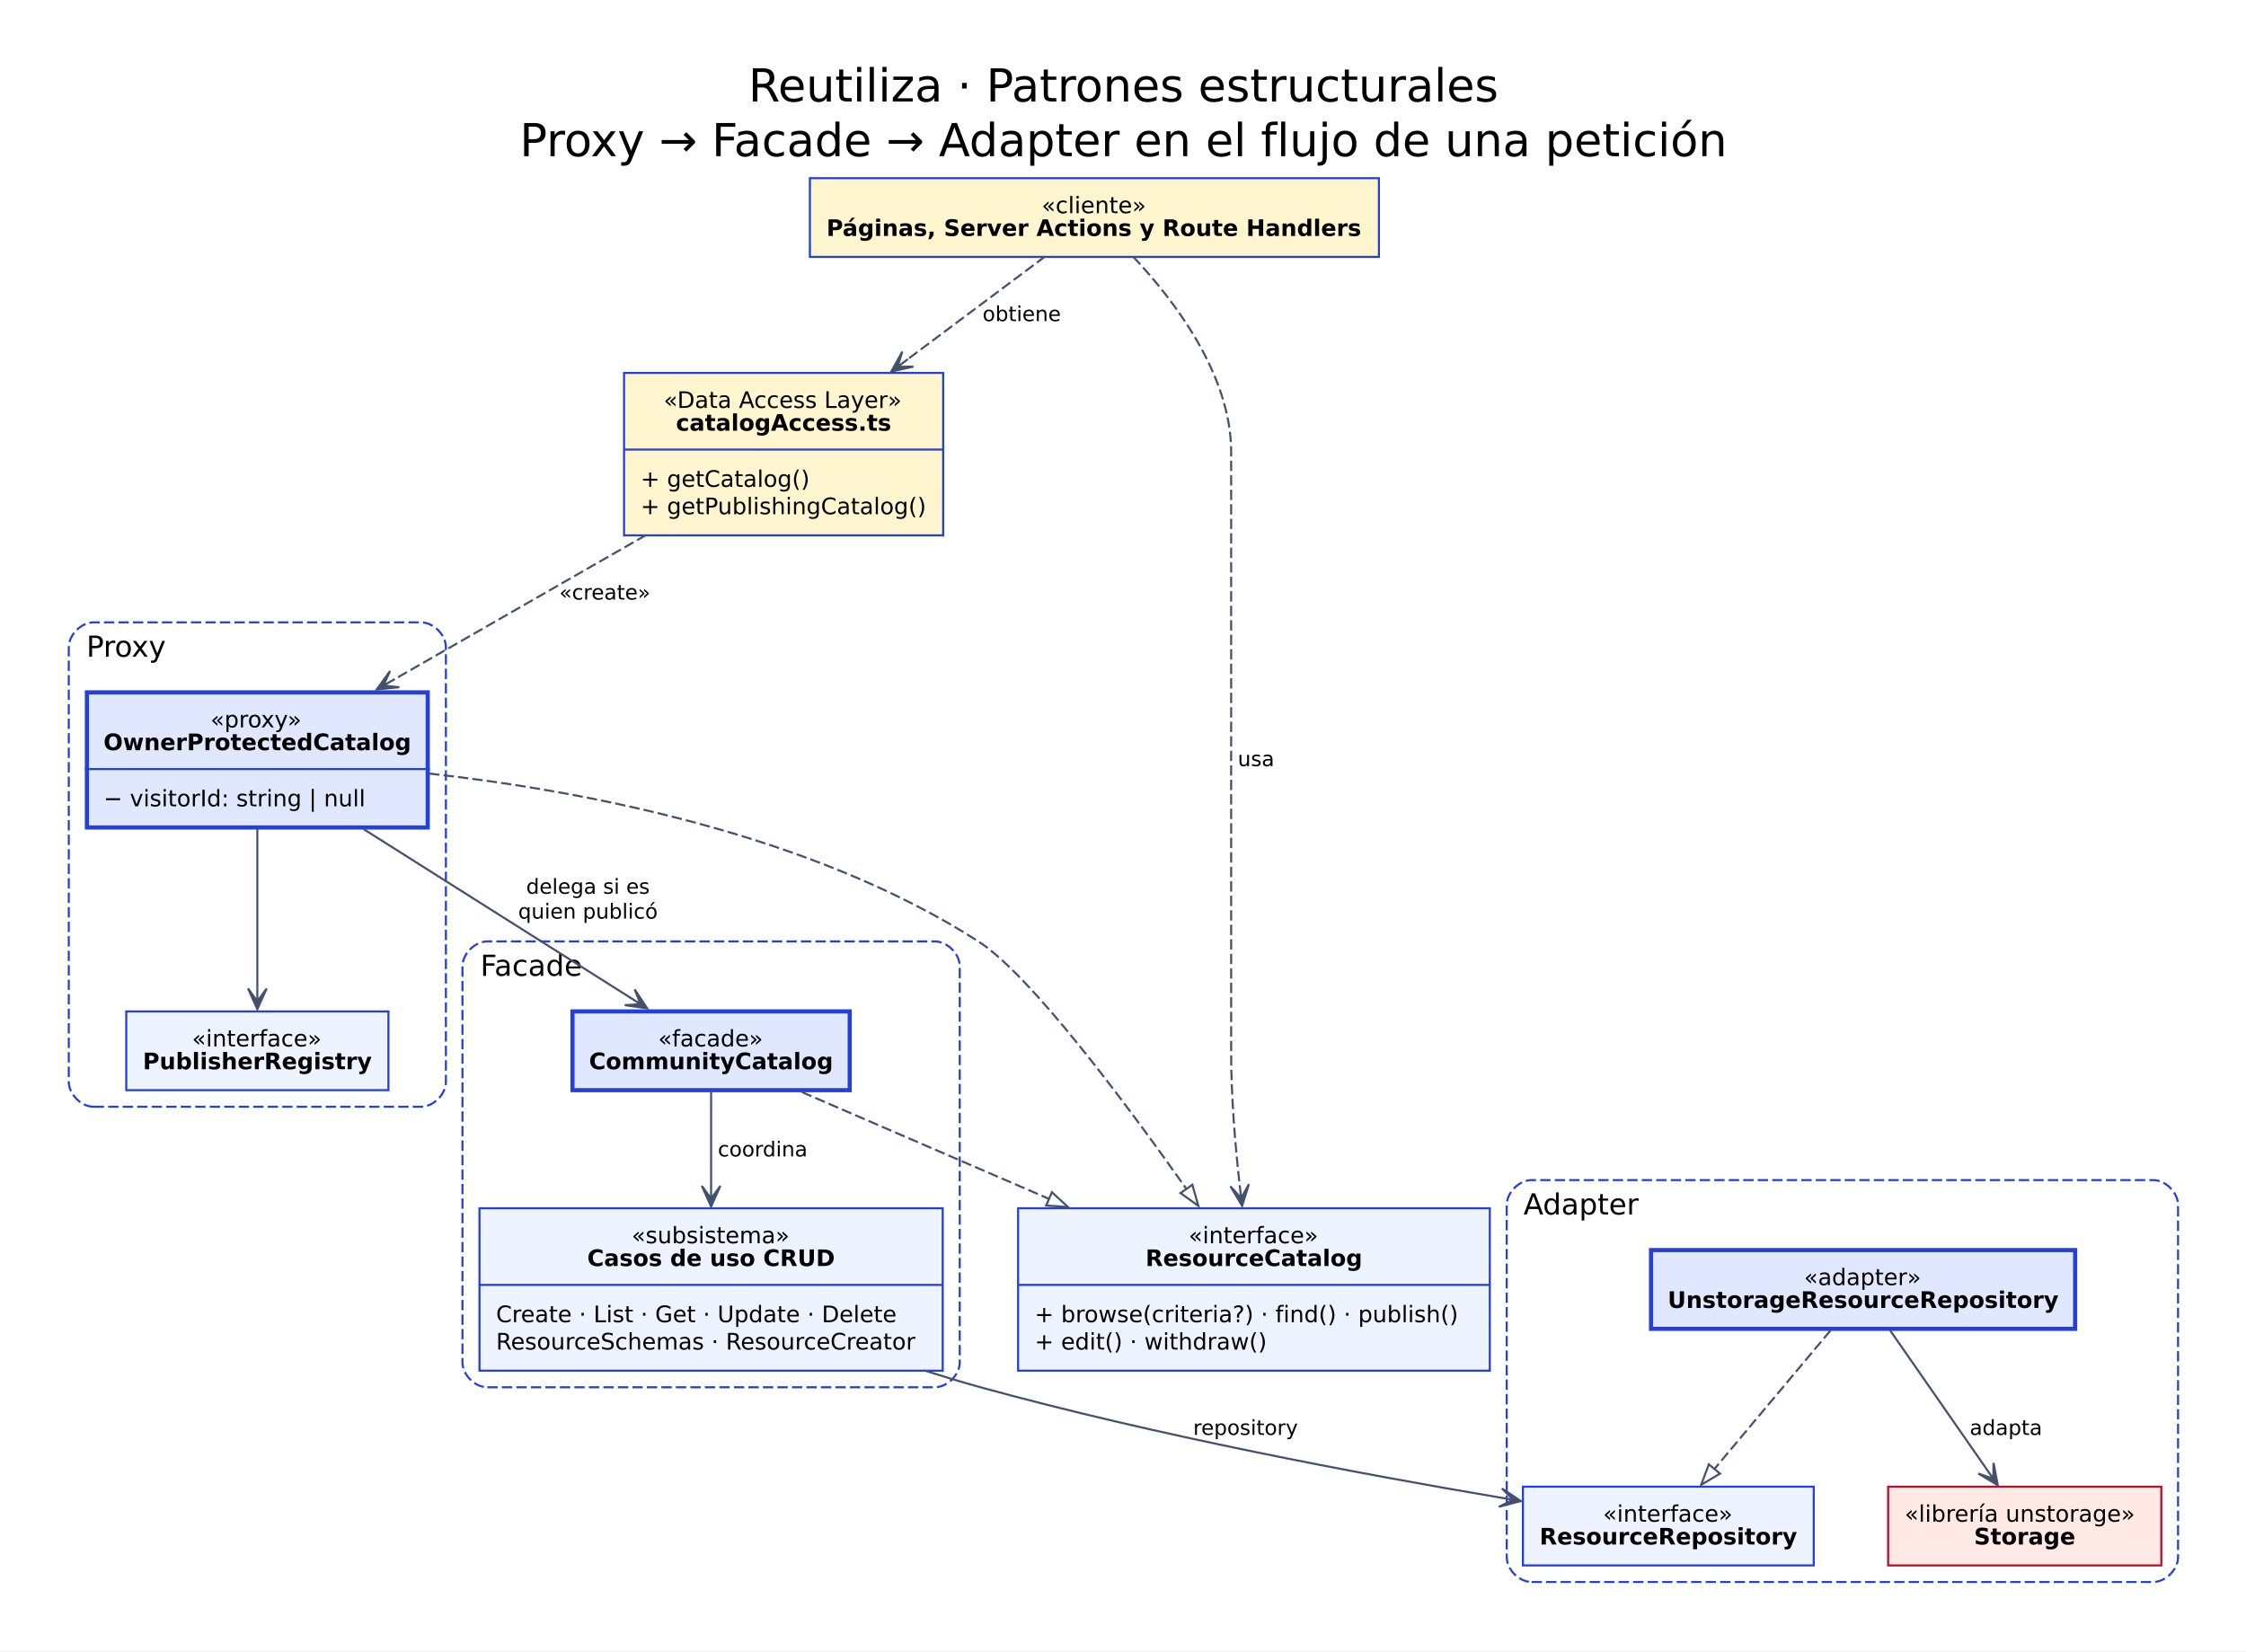
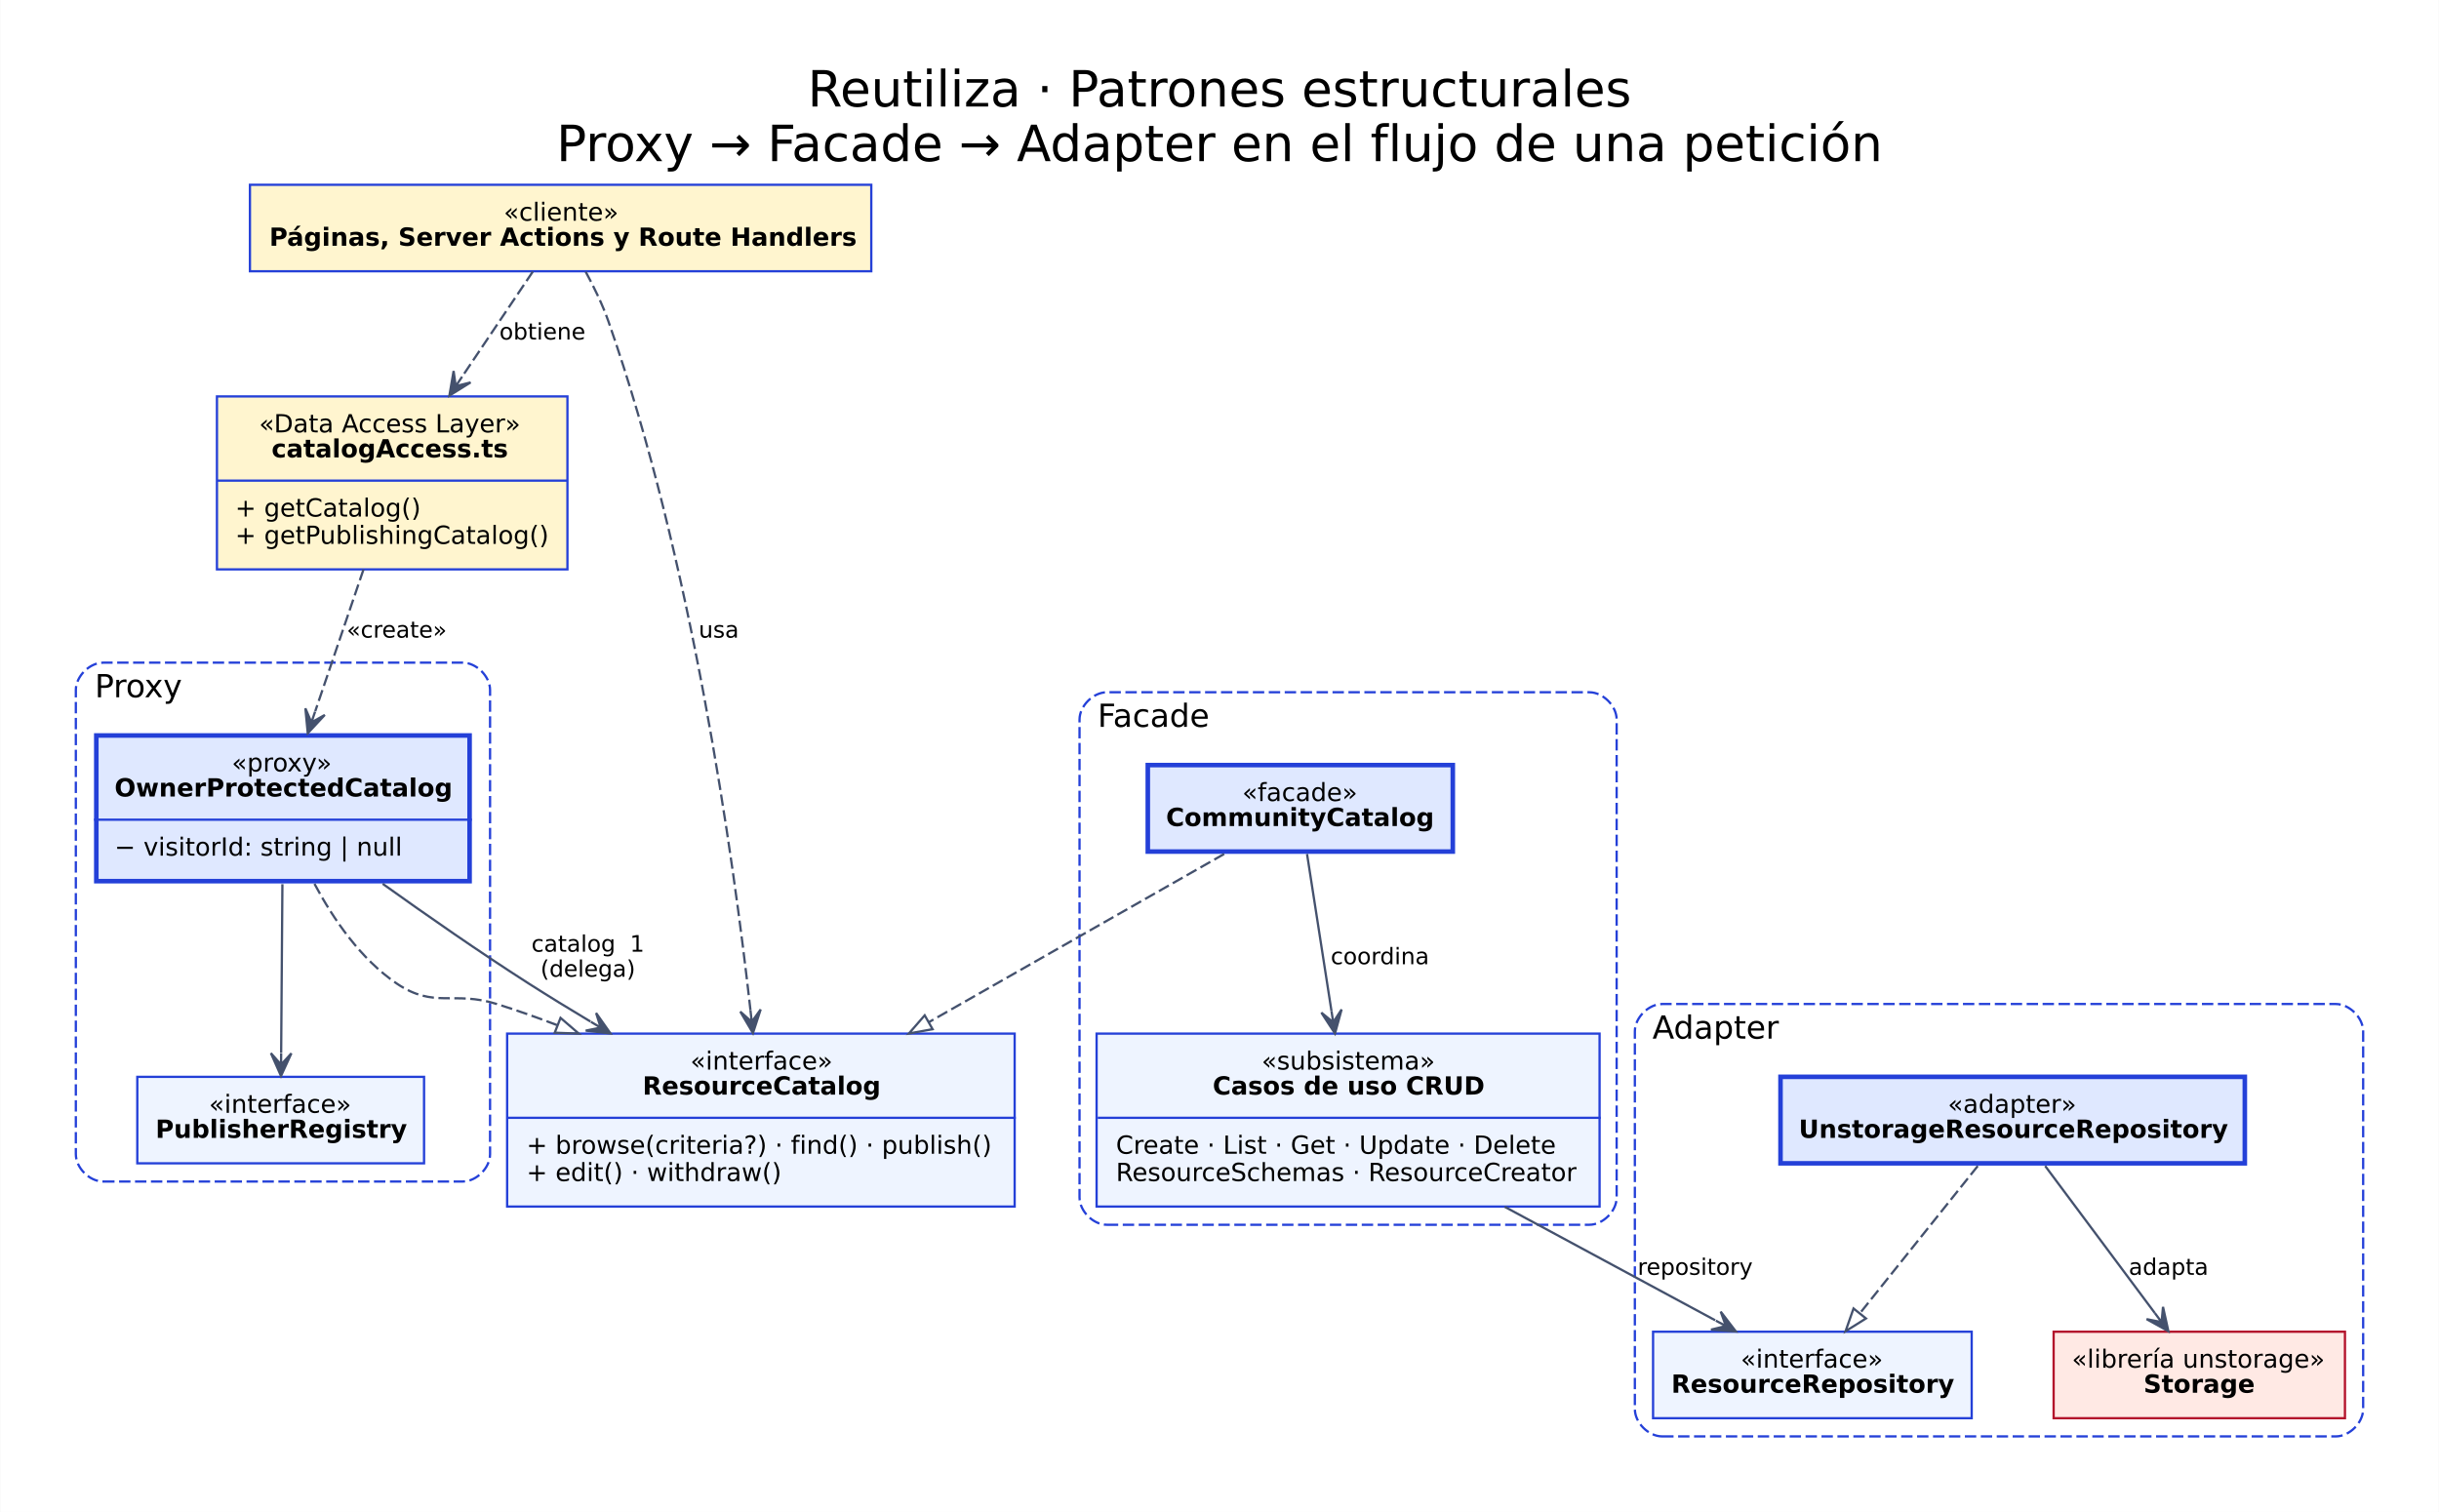
- <svg xmlns="http://www.w3.org/2000/svg" width="1084pt" height="797pt" viewBox="0.00 0.00 1084.00 797.00">
-   <g id="graph0" class="graph" transform="scale(1 1) rotate(0) translate(25.2 771.6)">
-     <polygon fill="white" stroke="none" points="-25.2,25.2 -25.2,-771.6 1059.2,-771.6 1059.2,25.2 -25.2,25.2" />
-     <text xml:space="preserve" text-anchor="middle" x="517" y="-722.6" font-family="DejaVu Sans" font-size="22.00">Reutiliza · Patrones estructurales</text>
-     <text xml:space="preserve" text-anchor="middle" x="517" y="-696.2" font-family="DejaVu Sans" font-size="22.00">Proxy → Facade → Adapter en el flujo de una petición</text>
+ <svg xmlns="http://www.w3.org/2000/svg" width="1071pt" height="664pt" viewBox="0.00 0.00 1071.40 664.40">
+   <g id="graph0" class="graph" transform="scale(1 1) rotate(0) translate(25.2 639.2)">
+     <polygon fill="white" stroke="transparent" points="-25.2,25.2 -25.2,-639.2 1046.2,-639.2 1046.2,25.2 -25.2,25.2" />
+     <text text-anchor="middle" x="510.5" y="-592.4" font-family="DejaVu Sans" font-size="22.00">Reutiliza · Patrones estructurales</text>
+     <text text-anchor="middle" x="510.5" y="-568.4" font-family="DejaVu Sans" font-size="22.00">Proxy → Facade → Adapter en el flujo de una petición</text>
    <g id="clust1" class="cluster">
-       <path fill="white" stroke="#2440d8" stroke-dasharray="5,2" d="M20,-237.4C20,-237.4 178,-237.4 178,-237.4 184,-237.4 190,-243.4 190,-249.4 190,-249.4 190,-459.2 190,-459.2 190,-465.2 184,-471.2 178,-471.2 178,-471.2 20,-471.2 20,-471.2 14,-471.2 8,-465.2 8,-459.2 8,-459.2 8,-249.4 8,-249.4 8,-243.4 14,-237.4 20,-237.4" />
-       <text xml:space="preserve" text-anchor="middle" x="35.67" y="-454.6" font-family="DejaVu Sans" font-size="14.00">Proxy</text>
+       <path fill="white" stroke="#2440d8" stroke-dasharray="5,2" d="M20,-120C20,-120 178,-120 178,-120 184,-120 190,-126 190,-132 190,-132 190,-336 190,-336 190,-342 184,-348 178,-348 178,-348 20,-348 20,-348 14,-348 8,-342 8,-336 8,-336 8,-132 8,-132 8,-126 14,-120 20,-120" />
+       <text text-anchor="middle" x="35.5" y="-332.8" font-family="DejaVu Sans" font-size="14.00">Proxy</text>
    </g>
    <g id="clust2" class="cluster">
-       <path fill="white" stroke="#2440d8" stroke-dasharray="5,2" d="M210,-102C210,-102 426,-102 426,-102 432,-102 438,-108 438,-114 438,-114 438,-305.2 438,-305.2 438,-311.2 432,-317.2 426,-317.2 426,-317.2 210,-317.2 210,-317.2 204,-317.2 198,-311.2 198,-305.2 198,-305.2 198,-114 198,-114 198,-108 204,-102 210,-102" />
-       <text xml:space="preserve" text-anchor="middle" x="231.2" y="-300.6" font-family="DejaVu Sans" font-size="14.00">Facade</text>
+       <path fill="white" stroke="#2440d8" stroke-dasharray="5,2" d="M461,-101C461,-101 673,-101 673,-101 679,-101 685,-107 685,-113 685,-113 685,-323 685,-323 685,-329 679,-335 673,-335 673,-335 461,-335 461,-335 455,-335 449,-329 449,-323 449,-323 449,-113 449,-113 449,-107 455,-101 461,-101" />
+       <text text-anchor="middle" x="481.5" y="-319.8" font-family="DejaVu Sans" font-size="14.00">Facade</text>
    </g>
    <g id="clust3" class="cluster">
-       <path fill="white" stroke="#2440d8" stroke-dasharray="5,2" d="M714,-8C714,-8 1014,-8 1014,-8 1020,-8 1026,-14 1026,-20 1026,-20 1026,-190 1026,-190 1026,-196 1020,-202 1014,-202 1014,-202 714,-202 714,-202 708,-202 702,-196 702,-190 702,-190 702,-20 702,-20 702,-14 708,-8 714,-8" />
-       <text xml:space="preserve" text-anchor="middle" x="737.89" y="-185.4" font-family="DejaVu Sans" font-size="14.00">Adapter</text>
+       <path fill="white" stroke="#2440d8" stroke-dasharray="5,2" d="M705,-8C705,-8 1001,-8 1001,-8 1007,-8 1013,-14 1013,-20 1013,-20 1013,-186 1013,-186 1013,-192 1007,-198 1001,-198 1001,-198 705,-198 705,-198 699,-198 693,-192 693,-186 693,-186 693,-20 693,-20 693,-14 699,-8 705,-8" />
+       <text text-anchor="middle" x="728.5" y="-182.8" font-family="DejaVu Sans" font-size="14.00">Adapter</text>
    </g>
    <g id="node1" class="node">
-       <polygon fill="#fff5cf" stroke="none" points="365.68,-647.6 365.68,-685.6 640.32,-685.6 640.32,-647.6 365.68,-647.6" />
-       <polygon fill="none" stroke="#2440d8" points="365.68,-647.6 365.68,-685.6 640.32,-685.6 640.32,-647.6 365.68,-647.6" />
-       <text xml:space="preserve" text-anchor="start" x="477.52" y="-668.7" font-family="DejaVu Sans" font-size="11.00">«cliente»</text>
-       <text xml:space="preserve" text-anchor="start" x="373.68" y="-657.7" font-family="DejaVu Sans" font-weight="bold" font-size="11.00">Páginas, Server Actions y Route Handlers</text>
+       <polygon fill="#fff5cf" stroke="transparent" points="84.5,-520 84.5,-558 357.5,-558 357.5,-520 84.5,-520" />
+       <text text-anchor="start" x="196" y="-542.2" font-family="DejaVu Sans" font-size="11.00">«cliente»</text>
+       <text text-anchor="start" x="93" y="-531.2" font-family="DejaVu Sans" font-weight="bold" font-size="11.00">Páginas, Server Actions y Route Handlers</text>
+       <polygon fill="none" stroke="#2440d8" points="84.5,-520 84.5,-558 357.5,-558 357.5,-520 84.5,-520" />
    </g>
    <g id="node2" class="node">
-       <polygon fill="#fff5cf" stroke="none" points="275.99,-513.2 275.99,-591.6 430.01,-591.6 430.01,-513.2 275.99,-513.2" />
-       <polygon fill="#2440d8" stroke="#2440d8" points="275.99,-554.6 275.99,-554.6 430.01,-554.6 430.01,-554.6 275.99,-554.6" />
-       <polygon fill="none" stroke="#2440d8" points="275.99,-513.2 275.99,-591.6 430.01,-591.6 430.01,-513.2 275.99,-513.2" />
-       <text xml:space="preserve" text-anchor="start" x="295.12" y="-574.7" font-family="DejaVu Sans" font-size="11.00">«Data Access Layer»</text>
-       <text xml:space="preserve" text-anchor="start" x="301.04" y="-563.7" font-family="DejaVu Sans" font-weight="bold" font-size="11.00">catalogAccess.ts</text>
-       <text xml:space="preserve" text-anchor="start" x="283.99" y="-536.6" font-family="DejaVu Sans" font-size="11.00">+ getCatalog()</text>
-       <text xml:space="preserve" text-anchor="start" x="283.99" y="-523.4" font-family="DejaVu Sans" font-size="11.00">+ getPublishingCatalog()</text>
+       <polygon fill="#fff5cf" stroke="transparent" points="70,-389 70,-465 224,-465 224,-389 70,-389" />
+       <text text-anchor="start" x="88.5" y="-449.2" font-family="DejaVu Sans" font-size="11.00">«Data Access Layer»</text>
+       <text text-anchor="start" x="94" y="-438.2" font-family="DejaVu Sans" font-weight="bold" font-size="11.00">catalogAccess.ts</text>
+       <text text-anchor="start" x="78" y="-412.2" font-family="DejaVu Sans" font-size="11.00">+ getCatalog()</text>
+       <text text-anchor="start" x="78" y="-400.2" font-family="DejaVu Sans" font-size="11.00">+ getPublishingCatalog()</text>
+       <polygon fill="#2440d8" stroke="#2440d8" points="70,-428 70,-428 224,-428 224,-428 70,-428" />
+       <polygon fill="none" stroke="#2440d8" points="70,-389 70,-465 224,-465 224,-389 70,-389" />
    </g>
    <g id="edge1" class="edge">
-       <path fill="none" stroke="#44516d" stroke-dasharray="5,2" d="M479.23,-647.82C461.36,-634.45 436.05,-615.52 412.78,-598.12" />
-       <polygon fill="#44516d" stroke="#44516d" points="404.96,-592.26 415.66,-594.65 407.99,-594.53 412.97,-598.25 412.97,-598.25 412.97,-598.25 407.99,-594.53 410.27,-601.86 404.96,-592.26" />
-       <text xml:space="preserve" text-anchor="middle" x="466.34" y="-616.6" font-family="DejaVu Sans" font-size="10.00"> obtiene</text>
+       <path fill="none" stroke="#44516d" stroke-dasharray="5,2" d="M208.78,-519.84C200.32,-507.26 188.66,-489.93 177.75,-473.71" />
+       <polygon fill="#44516d" stroke="#44516d" points="172.13,-465.36 181.45,-471.15 174.92,-469.51 177.72,-473.66 177.72,-473.66 177.72,-473.66 174.92,-469.51 173.98,-476.17 172.13,-465.36 172.13,-465.36" />
+       <text text-anchor="middle" x="213" y="-490" font-family="DejaVu Sans" font-size="10.00"> obtiene</text>
    </g>
    <g id="node3" class="node">
-       <polygon fill="#eef4ff" stroke="none" points="466.17,-110 466.17,-188.4 693.83,-188.4 693.83,-110 466.17,-110" />
-       <polygon fill="#2440d8" stroke="#2440d8" points="466.17,-151.4 466.17,-151.4 693.83,-151.4 693.83,-151.4 466.17,-151.4" />
-       <polygon fill="none" stroke="#2440d8" points="466.17,-110 466.17,-188.4 693.83,-188.4 693.83,-110 466.17,-110" />
-       <text xml:space="preserve" text-anchor="start" x="548.48" y="-171.5" font-family="DejaVu Sans" font-size="11.00">«interface»</text>
-       <text xml:space="preserve" text-anchor="start" x="527.67" y="-160.5" font-family="DejaVu Sans" font-weight="bold" font-size="11.00">ResourceCatalog</text>
-       <text xml:space="preserve" text-anchor="start" x="474.17" y="-133.4" font-family="DejaVu Sans" font-size="11.00">+ browse(criteria?) · find() · publish()</text>
-       <text xml:space="preserve" text-anchor="start" x="474.17" y="-120.2" font-family="DejaVu Sans" font-size="11.00">+ edit() · withdraw()</text>
+       <polygon fill="#eef4ff" stroke="transparent" points="197.5,-109 197.5,-185 420.5,-185 420.5,-109 197.5,-109" />
+       <text text-anchor="start" x="278" y="-169.2" font-family="DejaVu Sans" font-size="11.00">«interface»</text>
+       <text text-anchor="start" x="257" y="-158.2" font-family="DejaVu Sans" font-weight="bold" font-size="11.00">ResourceCatalog</text>
+       <text text-anchor="start" x="206" y="-132.2" font-family="DejaVu Sans" font-size="11.00">+ browse(criteria?) · find() · publish()</text>
+       <text text-anchor="start" x="206" y="-120.2" font-family="DejaVu Sans" font-size="11.00">+ edit() · withdraw()</text>
+       <polygon fill="#2440d8" stroke="#2440d8" points="198,-148 198,-148 421,-148 421,-148 198,-148" />
+       <polygon fill="none" stroke="#2440d8" points="197.5,-109 197.5,-185 420.5,-185 420.5,-109 197.5,-109" />
    </g>
    <g id="edge2" class="edge">
-       <path fill="none" stroke="#44516d" stroke-dasharray="5,2" d="M521.74,-647.66C541.25,-626.95 569,-590.91 569,-553.4 569,-553.4 569,-553.4 569,-263.4 569,-242.34 570.91,-219.18 573.14,-199.32" />
-       <polygon fill="#44516d" stroke="#44516d" points="574.29,-189.57 577.58,-200.03 573.85,-193.33 573.12,-199.5 573.12,-199.5 573.12,-199.5 573.85,-193.33 568.65,-198.97 574.29,-189.57" />
-       <text xml:space="preserve" text-anchor="middle" x="579.43" y="-401.8" font-family="DejaVu Sans" font-size="10.00"> usa</text>
+       <path fill="none" stroke="#44516d" stroke-dasharray="5,2" d="M232.01,-519.79C235.64,-513.13 239.41,-505.4 242,-498 278.6,-393.29 296.8,-263.57 304.42,-195.23" />
+       <polygon fill="#44516d" stroke="#44516d" points="305.51,-185.21 308.9,-195.63 304.97,-190.18 304.43,-195.15 304.43,-195.15 304.43,-195.15 304.97,-190.18 299.95,-194.66 305.51,-185.21 305.51,-185.21" />
+       <text text-anchor="middle" x="290.5" y="-359" font-family="DejaVu Sans" font-size="10.00"> usa</text>
    </g>
    <g id="node4" class="node">
-       <polygon fill="#dfe8ff" stroke="none" points="15.76,-371.2 15.76,-438.4 182.24,-438.4 182.24,-371.2 15.76,-371.2" />
-       <polygon fill="#2440d8" stroke="#2440d8" points="15.76,-400.4 15.76,-400.4 182.24,-400.4 182.24,-400.4 15.76,-400.4" />
-       <polygon fill="none" stroke="#2440d8" stroke-width="2" points="16.76,-372.2 16.76,-437.4 181.24,-437.4 181.24,-372.2 16.76,-372.2" />
-       <text xml:space="preserve" text-anchor="start" x="76.38" y="-420.5" font-family="DejaVu Sans" font-size="11.00">«proxy»</text>
-       <text xml:space="preserve" text-anchor="start" x="24.76" y="-409.5" font-family="DejaVu Sans" font-weight="bold" font-size="11.00">OwnerProtectedCatalog</text>
-       <text xml:space="preserve" text-anchor="start" x="24.76" y="-382.4" font-family="DejaVu Sans" font-size="11.00">− visitorId: string | null</text>
+       <polygon fill="#dfe8ff" stroke="transparent" points="16,-251 16,-317 182,-317 182,-251 16,-251" />
+       <text text-anchor="start" x="76.5" y="-300.2" font-family="DejaVu Sans" font-size="11.00">«proxy»</text>
+       <text text-anchor="start" x="25" y="-289.2" font-family="DejaVu Sans" font-weight="bold" font-size="11.00">OwnerProtectedCatalog</text>
+       <text text-anchor="start" x="25" y="-263.2" font-family="DejaVu Sans" font-size="11.00">− visitorId: string | null</text>
+       <polygon fill="#2440d8" stroke="#2440d8" points="16,-279 16,-279 182,-279 182,-279 16,-279" />
+       <polygon fill="none" stroke="#2440d8" stroke-width="2" points="17,-252 17,-316 181,-316 181,-252 17,-252" />
    </g>
    <g id="edge3" class="edge">
-       <path fill="none" stroke="#44516d" stroke-dasharray="5,2" d="M286.6,-513.34C249.06,-491.82 202.3,-465.02 164.86,-443.55" />
-       <polygon fill="#44516d" stroke="#44516d" points="156.61,-438.82 167.52,-439.89 159.89,-440.7 165.28,-443.8 165.28,-443.8 165.28,-443.8 159.89,-440.7 163.04,-447.7 156.61,-438.82" />
-       <text xml:space="preserve" text-anchor="middle" x="265.14" y="-482.2" font-family="DejaVu Sans" font-size="10.00"> «create»</text>
+       <path fill="none" stroke="#44516d" stroke-dasharray="5,2" d="M134.39,-388.95C127.88,-369.83 119.91,-346.43 113.19,-326.67" />
+       <polygon fill="#44516d" stroke="#44516d" points="109.9,-317.01 117.38,-325.03 111.51,-321.74 113.12,-326.48 113.12,-326.48 113.12,-326.48 111.51,-321.74 108.86,-327.93 109.9,-317.01 109.9,-317.01" />
+       <text text-anchor="middle" x="149" y="-359" font-family="DejaVu Sans" font-size="10.00"> «create»</text>
    </g>
    <g id="edge4" class="edge">
-       <path fill="none" stroke="#44516d" stroke-dasharray="5,2" d="M181.93,-398.23C256.43,-389.91 366.2,-369.11 447,-317.2 471.69,-301.33 516.74,-241.18 547.5,-197.61" />
-       <polygon fill="none" stroke="#44516d" points="550.28,-199.75 553.16,-189.55 544.55,-195.72 550.28,-199.75" />
+       <path fill="none" stroke="#44516d" stroke-dasharray="5,2" d="M112.85,-250.83C121.14,-235.28 133.18,-217.72 149,-207 165.53,-195.81 173.96,-203.98 193,-198 201.68,-195.27 210.6,-192.12 219.44,-188.74" />
+       <polygon fill="none" stroke="#44516d" points="220.96,-191.91 228.99,-185 218.41,-185.39 220.96,-191.91" />
+     </g>
+     <g id="edge6" class="edge">
+       <path fill="none" stroke="#44516d" d="M142.8,-250.85C162.2,-236.96 185.46,-220.77 207,-207 215.69,-201.45 224.91,-195.79 234.11,-190.3" />
+       <polygon fill="#44516d" stroke="#44516d" points="242.91,-185.08 236.6,-194.05 238.61,-187.63 234.31,-190.18 234.31,-190.18 234.31,-190.18 238.61,-187.63 232.02,-186.31 242.91,-185.08 242.91,-185.08" />
+       <text text-anchor="middle" x="233" y="-221" font-family="DejaVu Sans" font-size="10.00"> catalog  1</text>
+       <text text-anchor="middle" x="233" y="-210" font-family="DejaVu Sans" font-size="10.00"> (delega)</text>
    </g>
    <g id="node5" class="node">
-       <polygon fill="#eef4ff" stroke="none" points="35.73,-245.4 35.73,-283.4 162.27,-283.4 162.27,-245.4 35.73,-245.4" />
-       <polygon fill="none" stroke="#2440d8" points="35.73,-245.4 35.73,-283.4 162.27,-283.4 162.27,-245.4 35.73,-245.4" />
-       <text xml:space="preserve" text-anchor="start" x="67.48" y="-266.5" font-family="DejaVu Sans" font-size="11.00">«interface»</text>
-       <text xml:space="preserve" text-anchor="start" x="43.73" y="-255.5" font-family="DejaVu Sans" font-weight="bold" font-size="11.00">PublisherRegistry</text>
+       <polygon fill="#eef4ff" stroke="transparent" points="35,-128 35,-166 161,-166 161,-128 35,-128" />
+       <text text-anchor="start" x="66.5" y="-150.2" font-family="DejaVu Sans" font-size="11.00">«interface»</text>
+       <text text-anchor="start" x="43" y="-139.2" font-family="DejaVu Sans" font-weight="bold" font-size="11.00">PublisherRegistry</text>
+       <polygon fill="none" stroke="#2440d8" points="35,-128 35,-166 161,-166 161,-128 35,-128" />
    </g>
    <g id="edge7" class="edge">
-       <path fill="none" stroke="#44516d" d="M99,-371.35C99,-348.05 99,-316.93 99,-294.45" />
-       <polygon fill="#44516d" stroke="#44516d" points="99,-284.48 103.5,-294.48 99,-288.26 99,-294.48 99,-294.48 99,-294.48 99,-288.26 94.5,-294.48 99,-284.48" />
+       <path fill="none" stroke="#44516d" d="M98.76,-250.66C98.59,-228.11 98.37,-198.29 98.21,-176.6" />
+       <polygon fill="#44516d" stroke="#44516d" points="98.14,-166.38 102.71,-176.34 98.17,-171.38 98.21,-176.38 98.21,-176.38 98.21,-176.38 98.17,-171.38 93.71,-176.41 98.14,-166.38 98.14,-166.38" />
    </g>
    <g id="node6" class="node">
-       <polygon fill="#dfe8ff" stroke="none" points="250.1,-244.4 250.1,-284.4 385.9,-284.4 385.9,-244.4 250.1,-244.4" />
-       <polygon fill="none" stroke="#2440d8" stroke-width="2" points="251.1,-245.4 251.1,-283.4 384.9,-283.4 384.9,-245.4 251.1,-245.4" />
-       <text xml:space="preserve" text-anchor="start" x="292.43" y="-266.5" font-family="DejaVu Sans" font-size="11.00">«facade»</text>
-       <text xml:space="preserve" text-anchor="start" x="259.1" y="-255.5" font-family="DejaVu Sans" font-weight="bold" font-size="11.00">CommunityCatalog</text>
-     </g>
-     <g id="edge6" class="edge">
-       <path fill="none" stroke="#44516d" d="M150.35,-371.35C189.69,-346.49 243.14,-312.71 279.02,-290.04" />
-       <polygon fill="#44516d" stroke="#44516d" points="287.16,-284.89 281.11,-294.04 283.96,-286.91 278.71,-290.23 278.71,-290.23 278.71,-290.23 283.96,-286.91 276.3,-286.43 287.16,-284.89" />
-       <text xml:space="preserve" text-anchor="middle" x="256.99" y="-340.2" font-family="DejaVu Sans" font-size="10.00"> delega si es</text>
-       <text xml:space="preserve" text-anchor="middle" x="256.99" y="-328.2" font-family="DejaVu Sans" font-size="10.00"> quien publicó</text>
+       <polygon fill="#dfe8ff" stroke="transparent" points="478,-264 478,-304 614,-304 614,-264 478,-264" />
+       <text text-anchor="start" x="520.5" y="-287.2" font-family="DejaVu Sans" font-size="11.00">«facade»</text>
+       <text text-anchor="start" x="487" y="-276.2" font-family="DejaVu Sans" font-weight="bold" font-size="11.00">CommunityCatalog</text>
+       <polygon fill="none" stroke="#2440d8" stroke-width="2" points="479,-265 479,-303 613,-303 613,-265 479,-265" />
    </g>
    <g id="edge5" class="edge">
-       <path fill="none" stroke="#44516d" stroke-dasharray="5,2" d="M361.85,-244.45C394.42,-230.38 440.14,-210.63 481.31,-192.84" />
-       <polygon fill="none" stroke="#44516d" points="482.49,-196.14 490.28,-188.96 479.71,-189.72 482.49,-196.14" />
+       <path fill="none" stroke="#44516d" stroke-dasharray="5,2" d="M512.55,-263.94C479,-244.84 426.24,-214.78 382.84,-190.06" />
+       <polygon fill="none" stroke="#44516d" points="384.44,-186.94 374.02,-185.04 380.97,-193.03 384.44,-186.94" />
    </g>
    <g id="node7" class="node">
-       <polygon fill="#eef4ff" stroke="none" points="206.21,-110 206.21,-188.4 429.79,-188.4 429.79,-110 206.21,-110" />
-       <polygon fill="#2440d8" stroke="#2440d8" points="206.21,-151.4 206.21,-151.4 429.79,-151.4 429.79,-151.4 206.21,-151.4" />
-       <polygon fill="none" stroke="#2440d8" points="206.21,-110 206.21,-188.4 429.79,-188.4 429.79,-110 206.21,-110" />
-       <text xml:space="preserve" text-anchor="start" x="279.64" y="-171.5" font-family="DejaVu Sans" font-size="11.00">«subsistema»</text>
-       <text xml:space="preserve" text-anchor="start" x="258.24" y="-160.5" font-family="DejaVu Sans" font-weight="bold" font-size="11.00">Casos de uso CRUD</text>
-       <text xml:space="preserve" text-anchor="start" x="214.21" y="-133.4" font-family="DejaVu Sans" font-size="11.00">Create · List · Get · Update · Delete</text>
-       <text xml:space="preserve" text-anchor="start" x="214.21" y="-120.2" font-family="DejaVu Sans" font-size="11.00">ResourceSchemas · ResourceCreator</text>
+       <polygon fill="#eef4ff" stroke="transparent" points="456.5,-109 456.5,-185 677.5,-185 677.5,-109 456.5,-109" />
+       <text text-anchor="start" x="529" y="-169.2" font-family="DejaVu Sans" font-size="11.00">«subsistema»</text>
+       <text text-anchor="start" x="507.5" y="-158.2" font-family="DejaVu Sans" font-weight="bold" font-size="11.00">Casos de uso CRUD</text>
+       <text text-anchor="start" x="465" y="-132.2" font-family="DejaVu Sans" font-size="11.00">Create · List · Get · Update · Delete</text>
+       <text text-anchor="start" x="465" y="-120.2" font-family="DejaVu Sans" font-size="11.00">ResourceSchemas · ResourceCreator</text>
+       <polygon fill="#2440d8" stroke="#2440d8" points="457,-148 457,-148 678,-148 678,-148 457,-148" />
+       <polygon fill="none" stroke="#2440d8" points="456.5,-109 456.5,-185 677.5,-185 677.5,-109 456.5,-109" />
    </g>
    <g id="edge8" class="edge">
-       <path fill="none" stroke="#44516d" d="M318,-244.45C318,-231.98 318,-215.03 318,-198.95" />
-       <polygon fill="#44516d" stroke="#44516d" points="318,-189.23 322.5,-199.23 318,-193.01 318,-199.23 318,-199.23 318,-199.23 318,-193.01 313.5,-199.23 318,-189.23" />
-       <text xml:space="preserve" text-anchor="middle" x="341.31" y="-213.4" font-family="DejaVu Sans" font-size="10.00"> coordina</text>
+       <path fill="none" stroke="#44516d" d="M548.96,-263.94C551.74,-246.07 556.01,-218.63 559.7,-194.93" />
+       <polygon fill="#44516d" stroke="#44516d" points="561.24,-185.04 564.15,-195.61 560.47,-189.98 559.7,-194.92 559.7,-194.92 559.7,-194.92 560.47,-189.98 555.26,-194.22 561.24,-185.04 561.24,-185.04" />
+       <text text-anchor="middle" x="581" y="-215.5" font-family="DejaVu Sans" font-size="10.00"> coordina</text>
    </g>
    <g id="node8" class="node">
-       <polygon fill="#eef4ff" stroke="none" points="709.82,-16 709.82,-54 850.18,-54 850.18,-16 709.82,-16" />
-       <polygon fill="none" stroke="#2440d8" points="709.82,-16 709.82,-54 850.18,-54 850.18,-16 709.82,-16" />
-       <text xml:space="preserve" text-anchor="start" x="748.48" y="-37.1" font-family="DejaVu Sans" font-size="11.00">«interface»</text>
-       <text xml:space="preserve" text-anchor="start" x="717.82" y="-26.1" font-family="DejaVu Sans" font-weight="bold" font-size="11.00">ResourceRepository</text>
+       <polygon fill="#eef4ff" stroke="transparent" points="701,-16 701,-54 841,-54 841,-16 701,-16" />
+       <text text-anchor="start" x="739.5" y="-38.2" font-family="DejaVu Sans" font-size="11.00">«interface»</text>
+       <text text-anchor="start" x="709" y="-27.2" font-family="DejaVu Sans" font-weight="bold" font-size="11.00">ResourceRepository</text>
+       <polygon fill="none" stroke="#2440d8" points="701,-16 701,-54 841,-54 841,-16 701,-16" />
    </g>
    <g id="edge9" class="edge">
-       <path fill="none" stroke="#44516d" d="M421.17,-110.01C430.19,-107.14 439.23,-104.42 448,-102 532.53,-78.71 631.29,-60.15 698.99,-48.72" />
-       <polygon fill="#44516d" stroke="#44516d" points="708.8,-47.08 699.68,-53.16 705.07,-47.7 698.94,-48.73 698.94,-48.73 698.94,-48.73 705.07,-47.7 698.19,-44.29 708.8,-47.08" />
-       <text xml:space="preserve" text-anchor="middle" x="574.36" y="-79" font-family="DejaVu Sans" font-size="10.00"> repository</text>
+       <path fill="none" stroke="#44516d" d="M635.78,-108.91C666.41,-92.4 701.52,-73.46 728.29,-59.03" />
+       <polygon fill="#44516d" stroke="#44516d" points="737.39,-54.12 730.72,-62.83 732.99,-56.5 728.59,-58.87 728.59,-58.87 728.59,-58.87 732.99,-56.5 726.45,-54.91 737.39,-54.12 737.39,-54.12" />
+       <text text-anchor="middle" x="719.5" y="-79" font-family="DejaVu Sans" font-size="10.00"> repository</text>
    </g>
    <g id="node9" class="node">
-       <polygon fill="#dfe8ff" stroke="none" points="770.66,-129.2 770.66,-169.2 977.34,-169.2 977.34,-129.2 770.66,-129.2" />
-       <polygon fill="none" stroke="#2440d8" stroke-width="2" points="771.66,-130.2 771.66,-168.2 976.34,-168.2 976.34,-130.2 771.66,-130.2" />
-       <text xml:space="preserve" text-anchor="start" x="845.48" y="-151.3" font-family="DejaVu Sans" font-size="11.00">«adapter»</text>
-       <text xml:space="preserve" text-anchor="start" x="779.66" y="-140.3" font-family="DejaVu Sans" font-weight="bold" font-size="11.00">UnstorageResourceRepository</text>
+       <polygon fill="#dfe8ff" stroke="transparent" points="756,-127 756,-167 962,-167 962,-127 756,-127" />
+       <text text-anchor="start" x="830.5" y="-150.2" font-family="DejaVu Sans" font-size="11.00">«adapter»</text>
+       <text text-anchor="start" x="765" y="-139.2" font-family="DejaVu Sans" font-weight="bold" font-size="11.00">UnstorageResourceRepository</text>
+       <polygon fill="none" stroke="#2440d8" stroke-width="2" points="757,-128 757,-166 961,-166 961,-128 757,-128" />
    </g>
    <g id="edge10" class="edge">
-       <path fill="none" stroke="#44516d" stroke-dasharray="5,2" d="M858.27,-129.42C842.88,-111.05 819.31,-82.92 802.05,-62.32" />
-       <polygon fill="none" stroke="#44516d" points="804.93,-60.31 795.83,-54.89 799.56,-64.8 804.93,-60.31" />
+       <path fill="none" stroke="#44516d" stroke-dasharray="5,2" d="M843.67,-126.84C829.37,-108.96 807.9,-82.12 792,-62.25" />
+       <polygon fill="none" stroke="#44516d" points="794.55,-59.83 785.57,-54.21 789.08,-64.21 794.55,-59.83" />
    </g>
    <g id="node10" class="node">
-       <polygon fill="#ffe9e4" stroke="none" points="886.07,-16 886.07,-54 1017.93,-54 1017.93,-16 886.07,-16" />
-       <polygon fill="none" stroke="#b3122b" points="886.07,-16 886.07,-54 1017.93,-54 1017.93,-16 886.07,-16" />
-       <text xml:space="preserve" text-anchor="start" x="894.07" y="-37.1" font-family="DejaVu Sans" font-size="11.00">«librería unstorage»</text>
-       <text xml:space="preserve" text-anchor="start" x="927.54" y="-26.1" font-family="DejaVu Sans" font-weight="bold" font-size="11.00">Storage</text>
+       <polygon fill="#ffe9e4" stroke="transparent" points="877,-16 877,-54 1005,-54 1005,-16 877,-16" />
+       <text text-anchor="start" x="885" y="-38.2" font-family="DejaVu Sans" font-size="11.00">«librería unstorage»</text>
+       <text text-anchor="start" x="916.5" y="-27.2" font-family="DejaVu Sans" font-weight="bold" font-size="11.00">Storage</text>
+       <polygon fill="none" stroke="#b3122b" points="877,-16 877,-54 1005,-54 1005,-16 877,-16" />
    </g>
    <g id="edge11" class="edge">
-       <path fill="none" stroke="#44516d" d="M887.06,-129.42C899.71,-111.22 919.03,-83.42 933.32,-62.88" />
-       <polygon fill="#44516d" stroke="#44516d" points="938.98,-54.73 936.97,-65.51 936.82,-57.83 933.27,-62.94 933.27,-62.94 933.27,-62.94 936.82,-57.83 929.58,-60.37 938.98,-54.73" />
-       <text xml:space="preserve" text-anchor="middle" x="941.37" y="-79" font-family="DejaVu Sans" font-size="10.00"> adapta</text>
+       <path fill="none" stroke="#44516d" d="M873.28,-126.84C886.61,-108.96 906.62,-82.12 921.43,-62.25" />
+       <polygon fill="#44516d" stroke="#44516d" points="927.42,-54.21 925.06,-64.92 924.44,-58.22 921.45,-62.23 921.45,-62.23 921.45,-62.23 924.44,-58.22 917.84,-59.54 927.42,-54.21 927.42,-54.21" />
+       <text text-anchor="middle" x="927.5" y="-79" font-family="DejaVu Sans" font-size="10.00"> adapta</text>
    </g>
  </g>
</svg>
